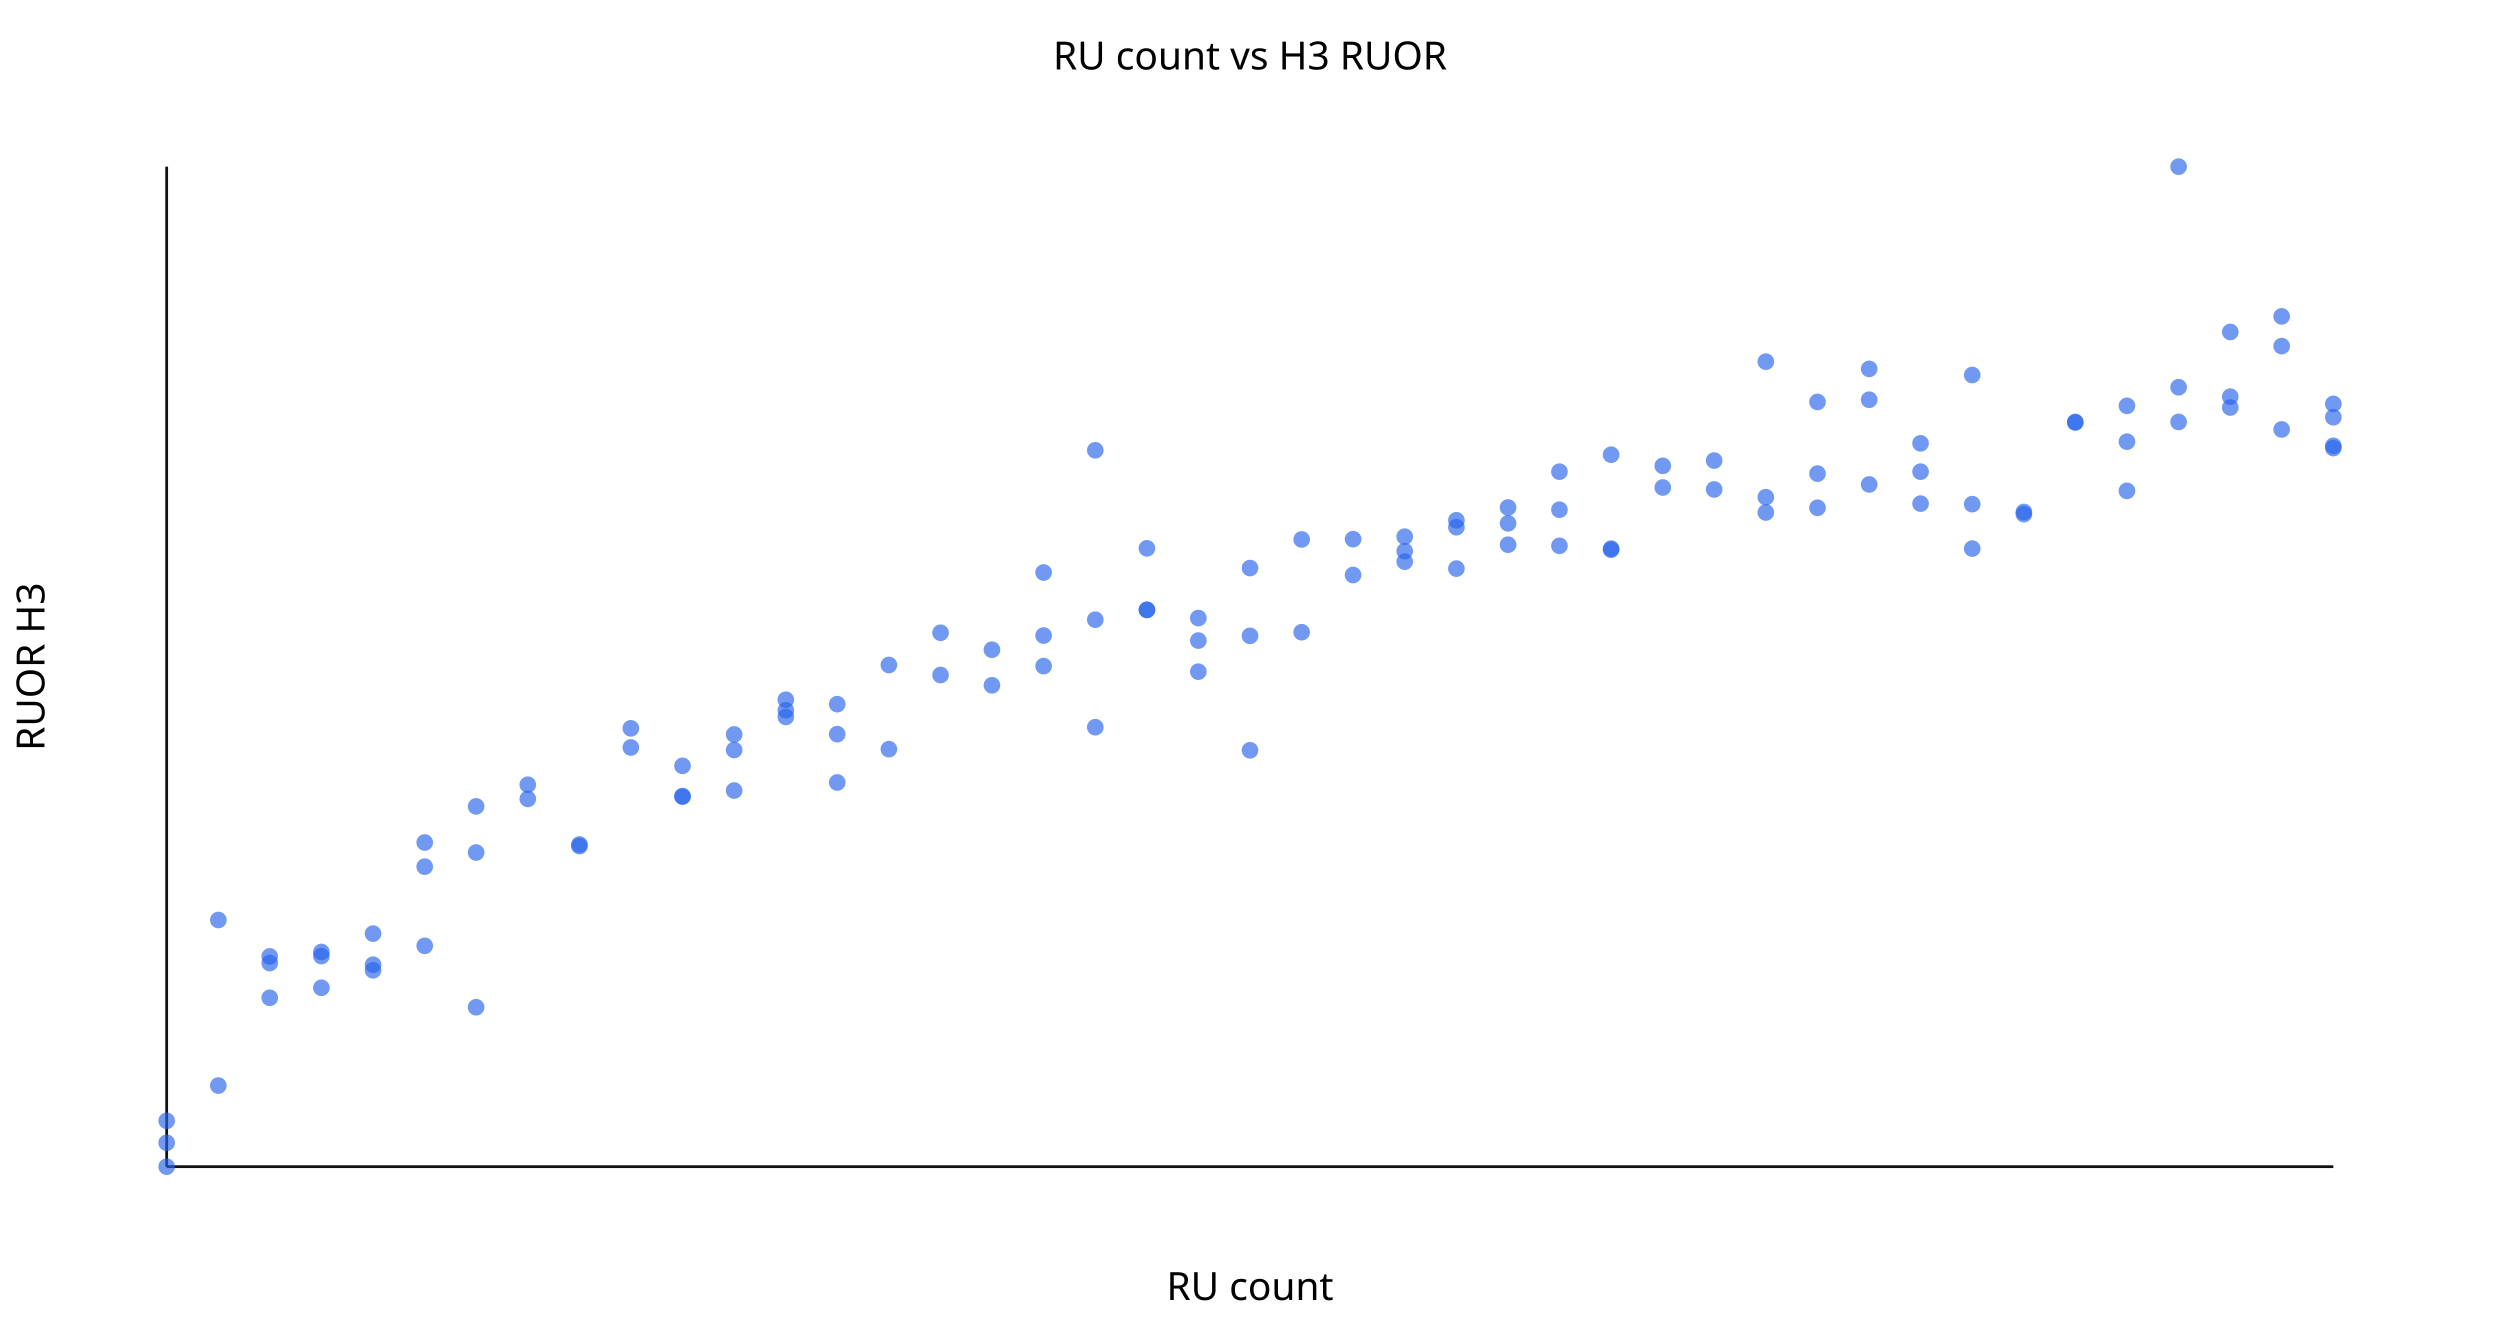
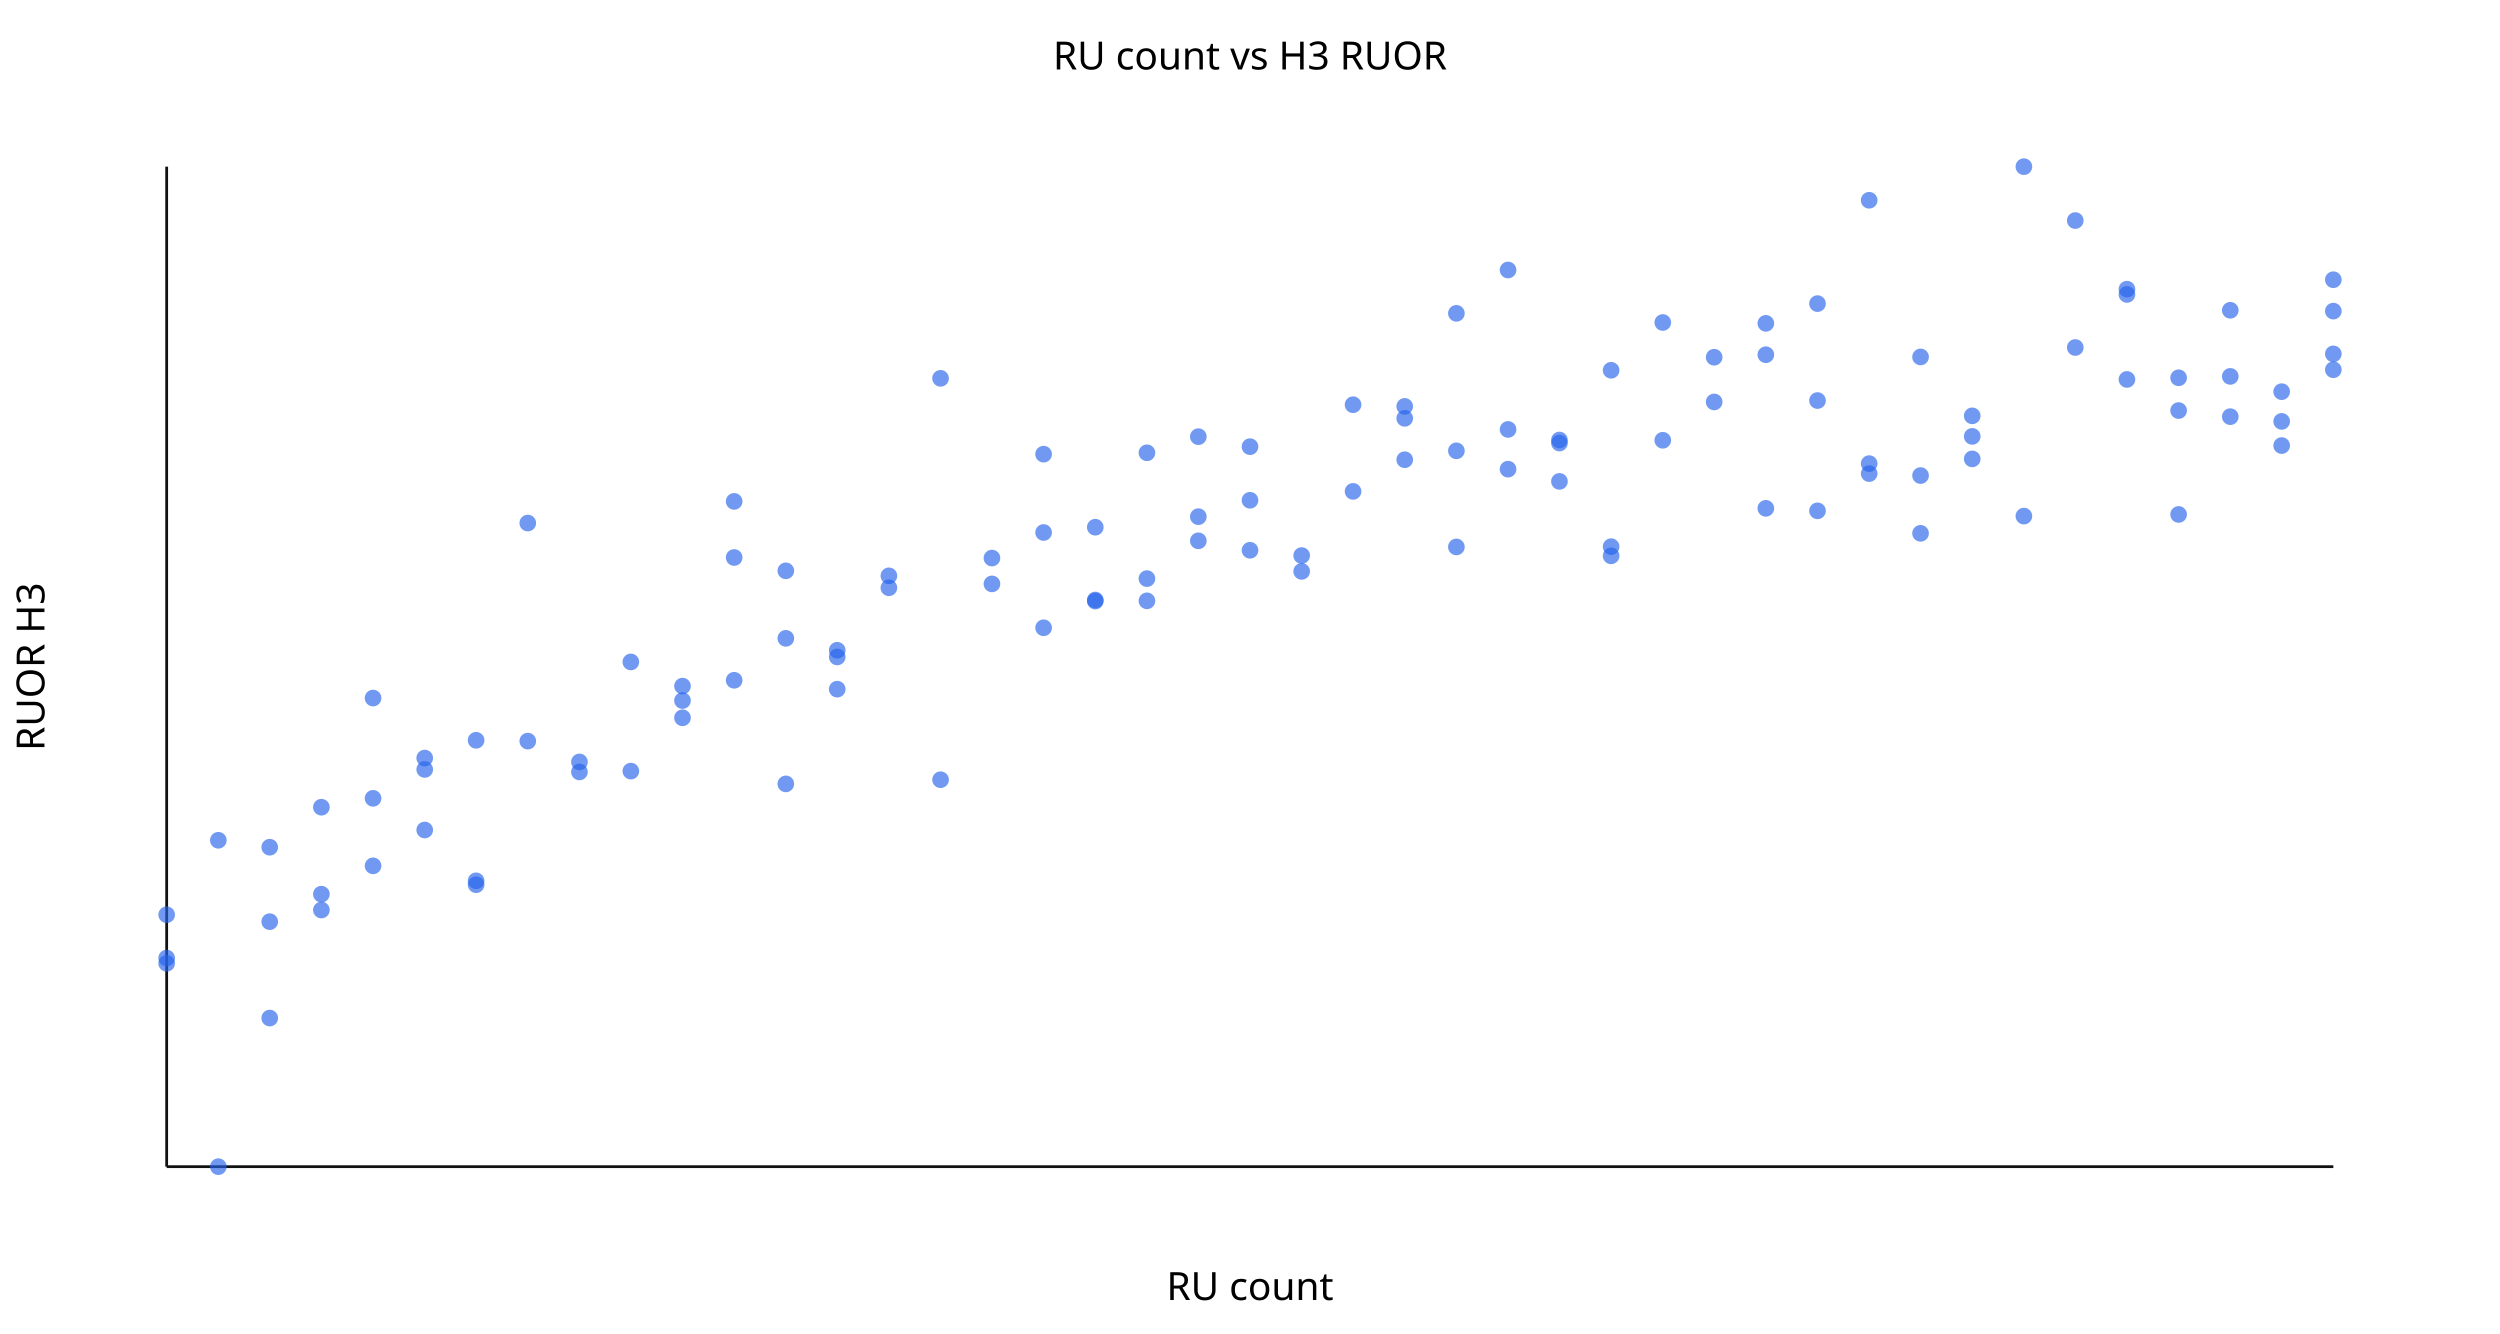
<svg xmlns="http://www.w3.org/2000/svg" width="900" height="480" viewBox="0 0 900 480">
  <style>text{font:14px sans-serif}circle{fill:#2563eb;opacity:.65}line{stroke:#111}</style>
  <text x="450.0" y="25" text-anchor="middle">RU count vs H3 RUOR</text>
  <line x1="60" y1="420" x2="840" y2="420" />
  <line x1="60" y1="60" x2="60" y2="420" />
-   <circle cx="840.0" cy="160.5" r="3" />
-   <circle cx="60.0" cy="411.4" r="3" />
-   <circle cx="97.1" cy="346.7" r="3" />
-   <circle cx="450.0" cy="228.9" r="3" />
-   <circle cx="580.0" cy="197.5" r="3" />
-   <circle cx="710.0" cy="197.5" r="3" />
-   <circle cx="840.0" cy="145.4" r="3" />
-   <circle cx="171.4" cy="362.6" r="3" />
-   <circle cx="301.4" cy="253.5" r="3" />
-   <circle cx="431.4" cy="241.8" r="3" />
-   <circle cx="561.4" cy="169.8" r="3" />
-   <circle cx="691.4" cy="159.6" r="3" />
-   <circle cx="821.4" cy="113.9" r="3" />
-   <circle cx="152.9" cy="312.0" r="3" />
-   <circle cx="282.9" cy="255.7" r="3" />
-   <circle cx="412.9" cy="219.5" r="3" />
-   <circle cx="542.9" cy="196.1" r="3" />
-   <circle cx="672.9" cy="132.8" r="3" />
-   <circle cx="802.9" cy="146.7" r="3" />
-   <circle cx="134.3" cy="349.3" r="3" />
-   <circle cx="264.3" cy="270.0" r="3" />
-   <circle cx="394.3" cy="223.1" r="3" />
-   <circle cx="524.3" cy="189.8" r="3" />
-   <circle cx="654.3" cy="170.5" r="3" />
-   <circle cx="784.3" cy="151.9" r="3" />
-   <circle cx="115.7" cy="355.6" r="3" />
-   <circle cx="245.7" cy="286.6" r="3" />
-   <circle cx="375.7" cy="206.1" r="3" />
-   <circle cx="505.7" cy="193.2" r="3" />
-   <circle cx="635.7" cy="130.2" r="3" />
-   <circle cx="765.7" cy="159.0" r="3" />
-   <circle cx="97.1" cy="344.3" r="3" />
-   <circle cx="227.1" cy="269.1" r="3" />
-   <circle cx="357.1" cy="233.9" r="3" />
-   <circle cx="487.1" cy="207.0" r="3" />
-   <circle cx="617.1" cy="176.2" r="3" />
-   <circle cx="747.1" cy="152.1" r="3" />
-   <circle cx="78.6" cy="331.2" r="3" />
-   <circle cx="208.6" cy="304.6" r="3" />
-   <circle cx="338.6" cy="243.0" r="3" />
-   <circle cx="468.6" cy="227.6" r="3" />
-   <circle cx="598.6" cy="175.5" r="3" />
-   <circle cx="728.6" cy="185.1" r="3" />
-   <circle cx="60.0" cy="403.5" r="3" />
-   <circle cx="190.0" cy="287.6" r="3" />
-   <circle cx="320.0" cy="269.7" r="3" />
-   <circle cx="450.0" cy="270.1" r="3" />
-   <circle cx="580.0" cy="197.9" r="3" />
-   <circle cx="710.0" cy="135.0" r="3" />
-   <circle cx="840.0" cy="150.2" r="3" />
-   <circle cx="171.4" cy="306.9" r="3" />
-   <circle cx="301.4" cy="281.7" r="3" />
-   <circle cx="431.4" cy="230.6" r="3" />
-   <circle cx="561.4" cy="183.5" r="3" />
-   <circle cx="691.4" cy="169.8" r="3" />
-   <circle cx="821.4" cy="154.6" r="3" />
-   <circle cx="152.9" cy="340.5" r="3" />
-   <circle cx="282.9" cy="251.9" r="3" />
-   <circle cx="412.9" cy="197.4" r="3" />
-   <circle cx="542.9" cy="188.4" r="3" />
-   <circle cx="672.9" cy="143.9" r="3" />
-   <circle cx="802.9" cy="142.8" r="3" />
-   <circle cx="134.3" cy="336.1" r="3" />
-   <circle cx="264.3" cy="284.6" r="3" />
-   <circle cx="394.3" cy="261.8" r="3" />
-   <circle cx="524.3" cy="187.3" r="3" />
-   <circle cx="654.3" cy="182.8" r="3" />
-   <circle cx="784.3" cy="60.0" r="3" />
-   <circle cx="115.7" cy="342.7" r="3" />
-   <circle cx="245.7" cy="275.7" r="3" />
-   <circle cx="375.7" cy="239.8" r="3" />
-   <circle cx="505.7" cy="202.2" r="3" />
-   <circle cx="635.7" cy="179.0" r="3" />
-   <circle cx="765.7" cy="176.7" r="3" />
-   <circle cx="97.1" cy="359.2" r="3" />
-   <circle cx="227.1" cy="262.2" r="3" />
-   <circle cx="357.1" cy="246.7" r="3" />
-   <circle cx="487.1" cy="194.1" r="3" />
-   <circle cx="617.1" cy="165.8" r="3" />
-   <circle cx="747.1" cy="151.9" r="3" />
-   <circle cx="78.6" cy="390.8" r="3" />
-   <circle cx="208.6" cy="304.0" r="3" />
-   <circle cx="338.6" cy="227.8" r="3" />
-   <circle cx="468.6" cy="194.2" r="3" />
-   <circle cx="598.6" cy="167.7" r="3" />
-   <circle cx="728.6" cy="184.3" r="3" />
-   <circle cx="60.0" cy="420.0" r="3" />
-   <circle cx="190.0" cy="282.5" r="3" />
-   <circle cx="320.0" cy="239.4" r="3" />
-   <circle cx="450.0" cy="204.5" r="3" />
-   <circle cx="580.0" cy="163.7" r="3" />
-   <circle cx="710.0" cy="181.5" r="3" />
-   <circle cx="840.0" cy="161.3" r="3" />
-   <circle cx="171.4" cy="290.3" r="3" />
-   <circle cx="301.4" cy="264.3" r="3" />
-   <circle cx="431.4" cy="222.5" r="3" />
-   <circle cx="561.4" cy="196.5" r="3" />
-   <circle cx="691.4" cy="181.3" r="3" />
-   <circle cx="821.4" cy="124.6" r="3" />
-   <circle cx="152.9" cy="303.3" r="3" />
-   <circle cx="282.9" cy="258.1" r="3" />
-   <circle cx="412.9" cy="219.6" r="3" />
-   <circle cx="542.9" cy="182.7" r="3" />
-   <circle cx="672.9" cy="174.4" r="3" />
-   <circle cx="802.9" cy="119.5" r="3" />
-   <circle cx="134.3" cy="347.3" r="3" />
-   <circle cx="264.3" cy="264.4" r="3" />
-   <circle cx="394.3" cy="162.1" r="3" />
-   <circle cx="524.3" cy="204.7" r="3" />
-   <circle cx="654.3" cy="144.7" r="3" />
-   <circle cx="784.3" cy="139.4" r="3" />
-   <circle cx="115.7" cy="344.2" r="3" />
-   <circle cx="245.7" cy="286.8" r="3" />
-   <circle cx="375.7" cy="228.8" r="3" />
-   <circle cx="505.7" cy="198.4" r="3" />
-   <circle cx="635.7" cy="184.5" r="3" />
-   <circle cx="765.7" cy="146.1" r="3" />
+   <circle cx="840.0" cy="133.1" r="3" />
+   <circle cx="60.0" cy="329.3" r="3" />
+   <circle cx="97.1" cy="305.0" r="3" />
+   <circle cx="450.0" cy="180.1" r="3" />
+   <circle cx="580.0" cy="196.8" r="3" />
+   <circle cx="710.0" cy="149.7" r="3" />
+   <circle cx="840.0" cy="127.4" r="3" />
+   <circle cx="171.4" cy="317.1" r="3" />
+   <circle cx="301.4" cy="236.5" r="3" />
+   <circle cx="431.4" cy="157.2" r="3" />
+   <circle cx="561.4" cy="173.3" r="3" />
+   <circle cx="691.4" cy="128.5" r="3" />
+   <circle cx="821.4" cy="151.7" r="3" />
+   <circle cx="152.9" cy="298.8" r="3" />
+   <circle cx="282.9" cy="282.2" r="3" />
+   <circle cx="412.9" cy="163.0" r="3" />
+   <circle cx="542.9" cy="154.6" r="3" />
+   <circle cx="672.9" cy="72.1" r="3" />
+   <circle cx="802.9" cy="135.5" r="3" />
+   <circle cx="134.3" cy="287.4" r="3" />
+   <circle cx="264.3" cy="180.5" r="3" />
+   <circle cx="394.3" cy="189.8" r="3" />
+   <circle cx="524.3" cy="112.8" r="3" />
+   <circle cx="654.3" cy="109.3" r="3" />
+   <circle cx="784.3" cy="147.8" r="3" />
+   <circle cx="115.7" cy="290.6" r="3" />
+   <circle cx="245.7" cy="252.2" r="3" />
+   <circle cx="375.7" cy="163.5" r="3" />
+   <circle cx="505.7" cy="146.3" r="3" />
+   <circle cx="635.7" cy="183.0" r="3" />
+   <circle cx="765.7" cy="136.6" r="3" />
+   <circle cx="97.1" cy="331.8" r="3" />
+   <circle cx="227.1" cy="238.3" r="3" />
+   <circle cx="357.1" cy="200.9" r="3" />
+   <circle cx="487.1" cy="176.9" r="3" />
+   <circle cx="617.1" cy="144.7" r="3" />
+   <circle cx="747.1" cy="125.1" r="3" />
+   <circle cx="78.6" cy="302.5" r="3" />
+   <circle cx="208.6" cy="277.9" r="3" />
+   <circle cx="338.6" cy="136.2" r="3" />
+   <circle cx="468.6" cy="205.7" r="3" />
+   <circle cx="598.6" cy="116.1" r="3" />
+   <circle cx="728.6" cy="60.0" r="3" />
+   <circle cx="60.0" cy="346.8" r="3" />
+   <circle cx="190.0" cy="266.8" r="3" />
+   <circle cx="320.0" cy="207.3" r="3" />
+   <circle cx="450.0" cy="198.1" r="3" />
+   <circle cx="580.0" cy="133.3" r="3" />
+   <circle cx="710.0" cy="165.2" r="3" />
+   <circle cx="840.0" cy="100.7" r="3" />
+   <circle cx="171.4" cy="266.5" r="3" />
+   <circle cx="301.4" cy="248.1" r="3" />
+   <circle cx="431.4" cy="186.0" r="3" />
+   <circle cx="561.4" cy="158.4" r="3" />
+   <circle cx="691.4" cy="192.0" r="3" />
+   <circle cx="821.4" cy="141.0" r="3" />
+   <circle cx="152.9" cy="277.0" r="3" />
+   <circle cx="282.9" cy="229.8" r="3" />
+   <circle cx="412.9" cy="208.3" r="3" />
+   <circle cx="542.9" cy="168.9" r="3" />
+   <circle cx="672.9" cy="170.5" r="3" />
+   <circle cx="802.9" cy="111.7" r="3" />
+   <circle cx="134.3" cy="311.7" r="3" />
+   <circle cx="264.3" cy="244.9" r="3" />
+   <circle cx="394.3" cy="216.4" r="3" />
+   <circle cx="524.3" cy="196.9" r="3" />
+   <circle cx="654.3" cy="144.2" r="3" />
+   <circle cx="784.3" cy="136.0" r="3" />
+   <circle cx="115.7" cy="327.6" r="3" />
+   <circle cx="245.7" cy="258.4" r="3" />
+   <circle cx="375.7" cy="191.7" r="3" />
+   <circle cx="505.7" cy="165.5" r="3" />
+   <circle cx="635.7" cy="127.7" r="3" />
+   <circle cx="765.7" cy="104.1" r="3" />
+   <circle cx="97.1" cy="366.5" r="3" />
+   <circle cx="227.1" cy="277.6" r="3" />
+   <circle cx="357.1" cy="210.2" r="3" />
+   <circle cx="487.1" cy="145.7" r="3" />
+   <circle cx="617.1" cy="128.6" r="3" />
+   <circle cx="747.1" cy="79.4" r="3" />
+   <circle cx="78.6" cy="420.0" r="3" />
+   <circle cx="208.6" cy="274.3" r="3" />
+   <circle cx="338.6" cy="280.7" r="3" />
+   <circle cx="468.6" cy="200.0" r="3" />
+   <circle cx="598.6" cy="158.5" r="3" />
+   <circle cx="728.6" cy="185.8" r="3" />
+   <circle cx="60.0" cy="344.9" r="3" />
+   <circle cx="190.0" cy="188.3" r="3" />
+   <circle cx="320.0" cy="211.6" r="3" />
+   <circle cx="450.0" cy="160.8" r="3" />
+   <circle cx="580.0" cy="200.1" r="3" />
+   <circle cx="710.0" cy="157.1" r="3" />
+   <circle cx="840.0" cy="112.0" r="3" />
+   <circle cx="171.4" cy="318.5" r="3" />
+   <circle cx="301.4" cy="234.1" r="3" />
+   <circle cx="431.4" cy="194.7" r="3" />
+   <circle cx="561.4" cy="159.5" r="3" />
+   <circle cx="691.4" cy="171.2" r="3" />
+   <circle cx="821.4" cy="160.4" r="3" />
+   <circle cx="152.9" cy="272.9" r="3" />
+   <circle cx="282.9" cy="205.5" r="3" />
+   <circle cx="412.9" cy="216.3" r="3" />
+   <circle cx="542.9" cy="97.2" r="3" />
+   <circle cx="672.9" cy="166.9" r="3" />
+   <circle cx="802.9" cy="150.0" r="3" />
+   <circle cx="134.3" cy="251.3" r="3" />
+   <circle cx="264.3" cy="200.7" r="3" />
+   <circle cx="394.3" cy="216.0" r="3" />
+   <circle cx="524.3" cy="162.3" r="3" />
+   <circle cx="654.3" cy="183.9" r="3" />
+   <circle cx="784.3" cy="185.2" r="3" />
+   <circle cx="115.7" cy="321.9" r="3" />
+   <circle cx="245.7" cy="247.0" r="3" />
+   <circle cx="375.7" cy="226.0" r="3" />
+   <circle cx="505.7" cy="150.6" r="3" />
+   <circle cx="635.7" cy="116.4" r="3" />
+   <circle cx="765.7" cy="106.0" r="3" />
  <text x="450.0" y="468" text-anchor="middle">RU count</text>
  <text x="16" y="240.0" transform="rotate(-90 16 240.0)" text-anchor="middle">RUOR H3</text>
</svg>
